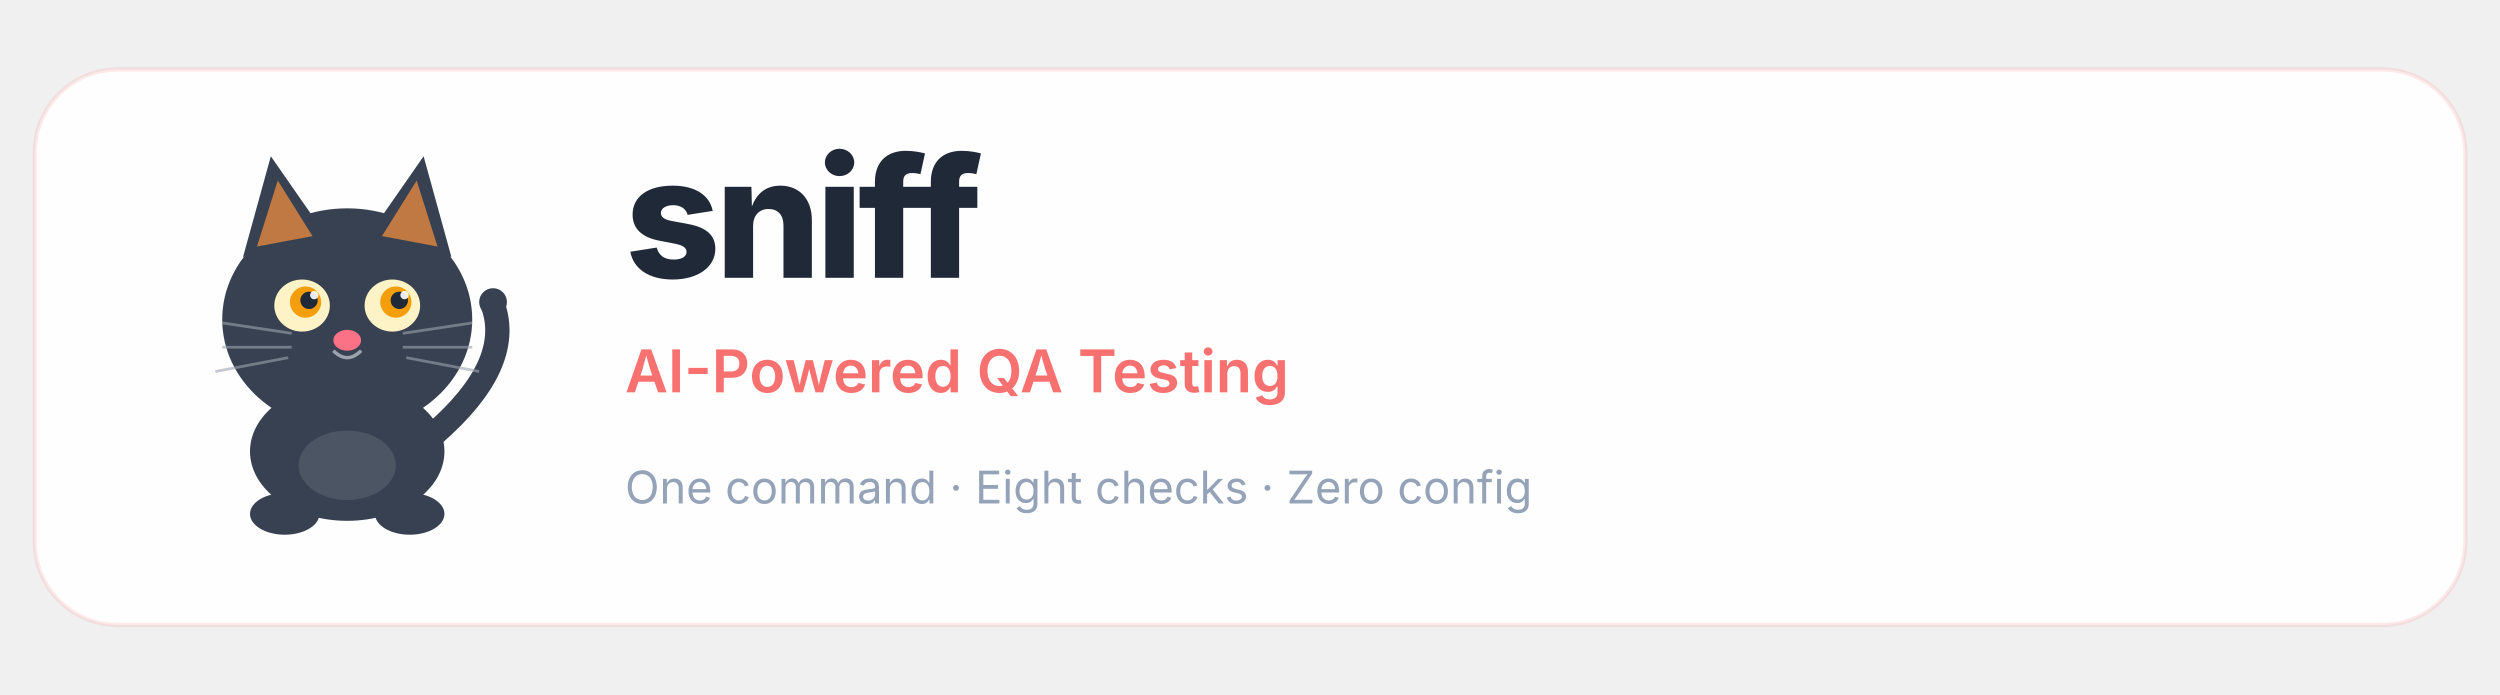
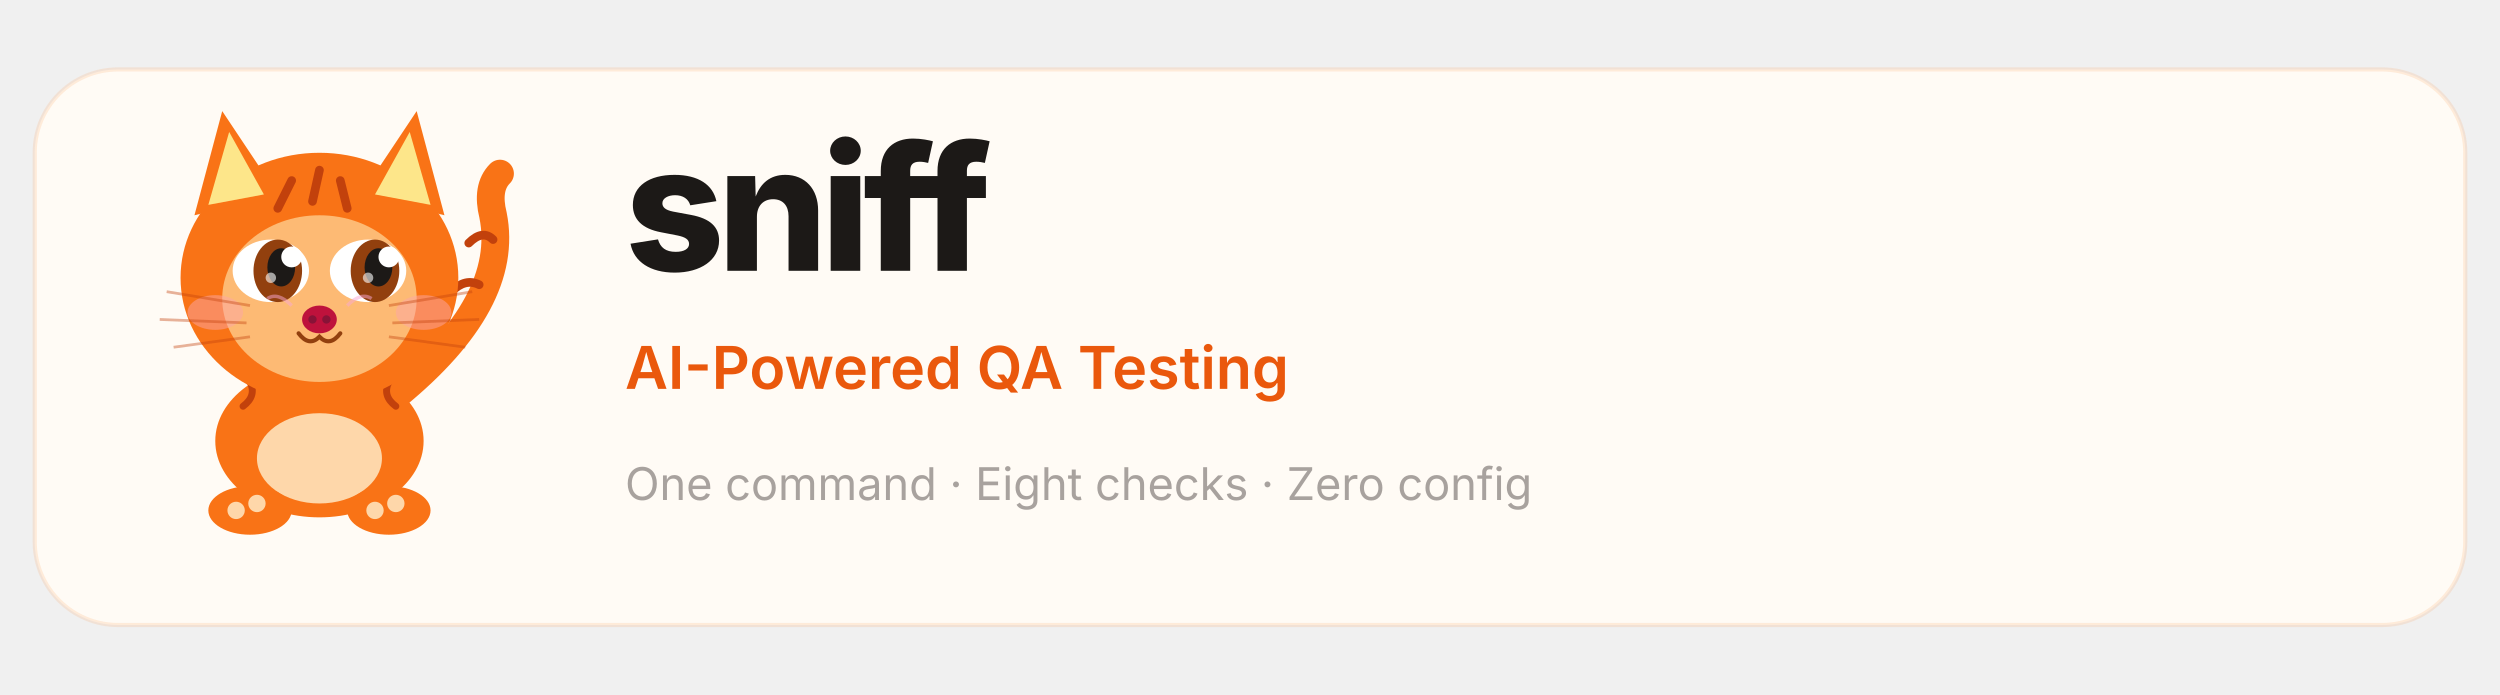
<svg xmlns="http://www.w3.org/2000/svg" viewBox="0 0 720 200" fill="none">
  <style>
-     @keyframes bob { 0%,100% { transform: translateY(0); } 50% { transform: translateY(-5px); } }
-     @keyframes blink { 0%,42%,46%,100% { r: 2.5; } 44% { r: 0.3; } }
-     @keyframes tailWag { 0%,100% { d: path('M 75 85 Q 98 65 92 48'); } 50% { d: path('M 75 85 Q 100 72 96 52'); } }
-     @keyframes sniffNose { 0%,100% { rx: 4; ry: 3; } 30% { rx: 4.5; ry: 3.5; } 60% { rx: 3.8; ry: 2.8; } }
-     .cat { animation: bob 2.5s ease-in-out infinite; }
-     .eye-l { animation: blink 4s ease-in-out infinite; }
-     .eye-r { animation: blink 4s ease-in-out infinite 0.1s; }
-     .nose { animation: sniffNose 1.2s ease-in-out infinite; }
+     @keyframes bob { 0%,100% { transform: translateY(0) rotate(0deg); } 25% { transform: translateY(-3px) rotate(-1deg); } 75% { transform: translateY(-3px) rotate(1deg); } 50% { transform: translateY(-6px) rotate(0deg); } }
+     @keyframes blink { 0%,40%,44%,100% { ry: 9; } 42% { ry: 1; } }
+     @keyframes sniffNose { 0%,100% { transform: translateY(0) scale(1); } 20% { transform: translateY(1px) scale(1.15); } 40% { transform: translateY(-1px) scale(0.9); } 60% { transform: translateY(1px) scale(1.1); } }
+     @keyframes tailSwish { 0%,100% { transform: rotate(0deg); } 30% { transform: rotate(8deg); } 60% { transform: rotate(-5deg); } }
+     @keyframes earTwitch { 0%,90%,100% { transform: rotate(0deg); } 93% { transform: rotate(-5deg); } 96% { transform: rotate(3deg); } }
+     .cat { animation: bob 3s ease-in-out infinite; }
+     .eye-l, .eye-r { animation: blink 5s ease-in-out infinite; }
+     .eye-r { animation-delay: 0.15s; }
+     .nose-g { animation: sniffNose 1.5s ease-in-out infinite; transform-origin: 50px 62px; }
+     .tail { animation: tailSwish 2s ease-in-out infinite; transform-origin: 72px 82px; }
+     .ear-r { animation: earTwitch 4s ease-in-out infinite; transform-origin: 68px 20px; }
  </style>
-   <rect x="10" y="20" width="700" height="160" rx="24" fill="#fefefe" stroke="#f87171" stroke-width="1.2" stroke-opacity="0.15" />
-   <g class="cat" transform="translate(50, 40)">
-     <path d="M 75 85 Q 98 65 92 48" stroke="#374151" stroke-width="7" fill="none" stroke-linecap="round" />
-     <circle cx="92" cy="47" r="4" fill="#374151" />
-     <ellipse cx="50" cy="90" rx="28" ry="20" fill="#374151" />
-     <ellipse cx="50" cy="94" rx="14" ry="10" fill="#4b5563" />
-     <ellipse cx="50" cy="52" rx="36" ry="32" fill="#374151" />
-     <polygon points="20,34 28,5 44,28" fill="#374151" />
-     <polygon points="56,28 72,5 80,34" fill="#374151" />
-     <polygon points="24,31 30,12 40,28" fill="#fb923c" opacity="0.7" />
-     <polygon points="60,28 70,12 76,31" fill="#fb923c" opacity="0.7" />
-     <ellipse cx="37" cy="48" rx="8" ry="7.5" fill="#fef3c7" />
-     <ellipse cx="63" cy="48" rx="8" ry="7.5" fill="#fef3c7" />
-     <circle cx="38" cy="47" r="4.5" fill="#f59e0b" />
-     <circle cx="64" cy="47" r="4.5" fill="#f59e0b" />
-     <circle class="eye-l" cx="39" cy="46.5" r="2.5" fill="#1f2937" />
-     <circle class="eye-r" cx="65" cy="46.5" r="2.5" fill="#1f2937" />
-     <circle cx="40.5" cy="45" r="1.2" fill="white" opacity="0.9" />
-     <circle cx="66.5" cy="45" r="1.2" fill="white" opacity="0.9" />
-     <ellipse class="nose" cx="50" cy="58" rx="4" ry="3" fill="#fb7185" />
-     <path d="M 46 61 Q 50 65 54 61" stroke="#9ca3af" stroke-width="1" fill="none" />
-     <line x1="14" y1="53" x2="34" y2="56" stroke="#9ca3af" stroke-width="0.8" opacity="0.6" />
-     <line x1="14" y1="60" x2="34" y2="60" stroke="#9ca3af" stroke-width="0.8" opacity="0.6" />
-     <line x1="12" y1="67" x2="33" y2="63" stroke="#9ca3af" stroke-width="0.8" opacity="0.6" />
-     <line x1="66" y1="56" x2="86" y2="53" stroke="#9ca3af" stroke-width="0.8" opacity="0.6" />
-     <line x1="66" y1="60" x2="86" y2="60" stroke="#9ca3af" stroke-width="0.8" opacity="0.6" />
-     <line x1="67" y1="63" x2="88" y2="67" stroke="#9ca3af" stroke-width="0.8" opacity="0.6" />
-     <ellipse cx="32" cy="108" rx="10" ry="6" fill="#374151" />
-     <ellipse cx="68" cy="108" rx="10" ry="6" fill="#374151" />
+   <rect x="10" y="20" width="700" height="160" rx="24" fill="#fffbf5" stroke="#fb923c" stroke-width="1.2" stroke-opacity="0.15" />
+   <g class="cat" transform="translate(42, 32)">
+     <g class="tail">
+       <path d="M 72 82 Q 105 55 100 30 Q 98 22 102 18" stroke="#f97316" stroke-width="8" fill="none" stroke-linecap="round" />
+       <path d="M 88 52 Q 92 48 96 50" stroke="#c2410c" stroke-width="2.5" fill="none" stroke-linecap="round" />
+       <path d="M 93 38 Q 97 34 100 37" stroke="#c2410c" stroke-width="2.5" fill="none" stroke-linecap="round" />
+     </g>
+     <ellipse cx="50" cy="95" rx="30" ry="22" fill="#f97316" />
+     <ellipse cx="50" cy="100" rx="18" ry="13" fill="#fed7aa" />
+     <path d="M 28 85 Q 32 82 30 78" stroke="#c2410c" stroke-width="2" fill="none" stroke-linecap="round" />
+     <path d="M 72 85 Q 68 82 70 78" stroke="#c2410c" stroke-width="2" fill="none" stroke-linecap="round" />
+     <ellipse cx="50" cy="48" rx="40" ry="36" fill="#f97316" />
+     <ellipse cx="50" cy="54" rx="28" ry="24" fill="#fdba74" />
+     <g>
+       <polygon points="14,30 22,0 38,24" fill="#f97316" />
+       <polygon points="18,27 24,6 34,24" fill="#fde68a" />
+     </g>
+     <g class="ear-r">
+       <polygon points="62,24 78,0 86,30" fill="#f97316" />
+       <polygon points="66,24 76,6 82,27" fill="#fde68a" />
+     </g>
+     <path d="M 38 28 L 42 20" stroke="#c2410c" stroke-width="2.5" stroke-linecap="round" />
+     <path d="M 48 26 L 50 17" stroke="#c2410c" stroke-width="2.5" stroke-linecap="round" />
+     <path d="M 58 28 L 56 20" stroke="#c2410c" stroke-width="2.5" stroke-linecap="round" />
+     <ellipse cx="36" cy="46" rx="11" ry="9" fill="white" />
+     <ellipse cx="64" cy="46" rx="11" ry="9" fill="white" />
+     <ellipse class="eye-l" cx="38" cy="46" rx="7" ry="9" fill="#92400e" />
+     <ellipse class="eye-r" cx="66" cy="46" rx="7" ry="9" fill="#92400e" />
+     <ellipse cx="39" cy="45" rx="4" ry="5.5" fill="#1c1917" />
+     <ellipse cx="67" cy="45" rx="4" ry="5.5" fill="#1c1917" />
+     <circle cx="42" cy="42" r="3" fill="white" />
+     <circle cx="70" cy="42" r="3" fill="white" />
+     <circle cx="36" cy="48" r="1.5" fill="white" opacity="0.6" />
+     <circle cx="64" cy="48" r="1.5" fill="white" opacity="0.6" />
+     <ellipse cx="20" cy="58" rx="8" ry="5" fill="#fca5a5" opacity="0.5" />
+     <ellipse cx="80" cy="58" rx="8" ry="5" fill="#fca5a5" opacity="0.5" />
+     <g class="nose-g">
+       <ellipse cx="50" cy="60" rx="5" ry="4" fill="#be123c" />
+       <circle cx="48" cy="60" r="1.2" fill="#881337" />
+       <circle cx="52" cy="60" r="1.2" fill="#881337" />
+     </g>
+     <path d="M 42 56 Q 38 52 35 54" stroke="#f9a8d4" stroke-width="1" fill="none" opacity="0.5" />
+     <path d="M 58 56 Q 62 52 65 54" stroke="#f9a8d4" stroke-width="1" fill="none" opacity="0.5" />
+     <path d="M 44 64 Q 47 68 50 65 Q 53 68 56 64" stroke="#92400e" stroke-width="1.2" fill="none" stroke-linecap="round" />
+     <line x1="6" y1="52" x2="30" y2="56" stroke="#c2410c" stroke-width="0.8" opacity="0.4" />
+     <line x1="4" y1="60" x2="29" y2="61" stroke="#c2410c" stroke-width="0.8" opacity="0.4" />
+     <line x1="8" y1="68" x2="30" y2="65" stroke="#c2410c" stroke-width="0.8" opacity="0.4" />
+     <line x1="70" y1="56" x2="94" y2="52" stroke="#c2410c" stroke-width="0.8" opacity="0.4" />
+     <line x1="71" y1="61" x2="96" y2="60" stroke="#c2410c" stroke-width="0.8" opacity="0.4" />
+     <line x1="70" y1="65" x2="92" y2="68" stroke="#c2410c" stroke-width="0.8" opacity="0.4" />
+     <ellipse cx="30" cy="115" rx="12" ry="7" fill="#f97316" />
+     <ellipse cx="70" cy="115" rx="12" ry="7" fill="#f97316" />
+     <circle cx="26" cy="115" r="2.5" fill="#fed7aa" />
+     <circle cx="32" cy="113" r="2.5" fill="#fed7aa" />
+     <circle cx="66" cy="115" r="2.5" fill="#fed7aa" />
+     <circle cx="72" cy="113" r="2.5" fill="#fed7aa" />
  </g>
-   <text x="180" y="80" font-family="system-ui, -apple-system, sans-serif" font-size="48" font-weight="800" fill="#1f2937" letter-spacing="-1.5">sniff</text>
-   <text x="180" y="113" font-family="system-ui, -apple-system, sans-serif" font-size="17" fill="#f87171" font-weight="600">AI-Powered QA Testing</text>
-   <text x="180" y="145" font-family="system-ui, -apple-system, sans-serif" font-size="13" fill="#94a3b8">One command · Eight checks · Zero config</text>
+   <text x="180" y="78" font-family="system-ui, -apple-system, sans-serif" font-size="50" font-weight="800" fill="#1c1917" letter-spacing="-2">sniff</text>
+   <text x="180" y="112" font-family="system-ui, -apple-system, sans-serif" font-size="17" fill="#ea580c" font-weight="600">AI-Powered QA Testing</text>
+   <text x="180" y="144" font-family="system-ui, -apple-system, sans-serif" font-size="13" fill="#a8a29e">One command · Eight checks · Zero config</text>
</svg>
